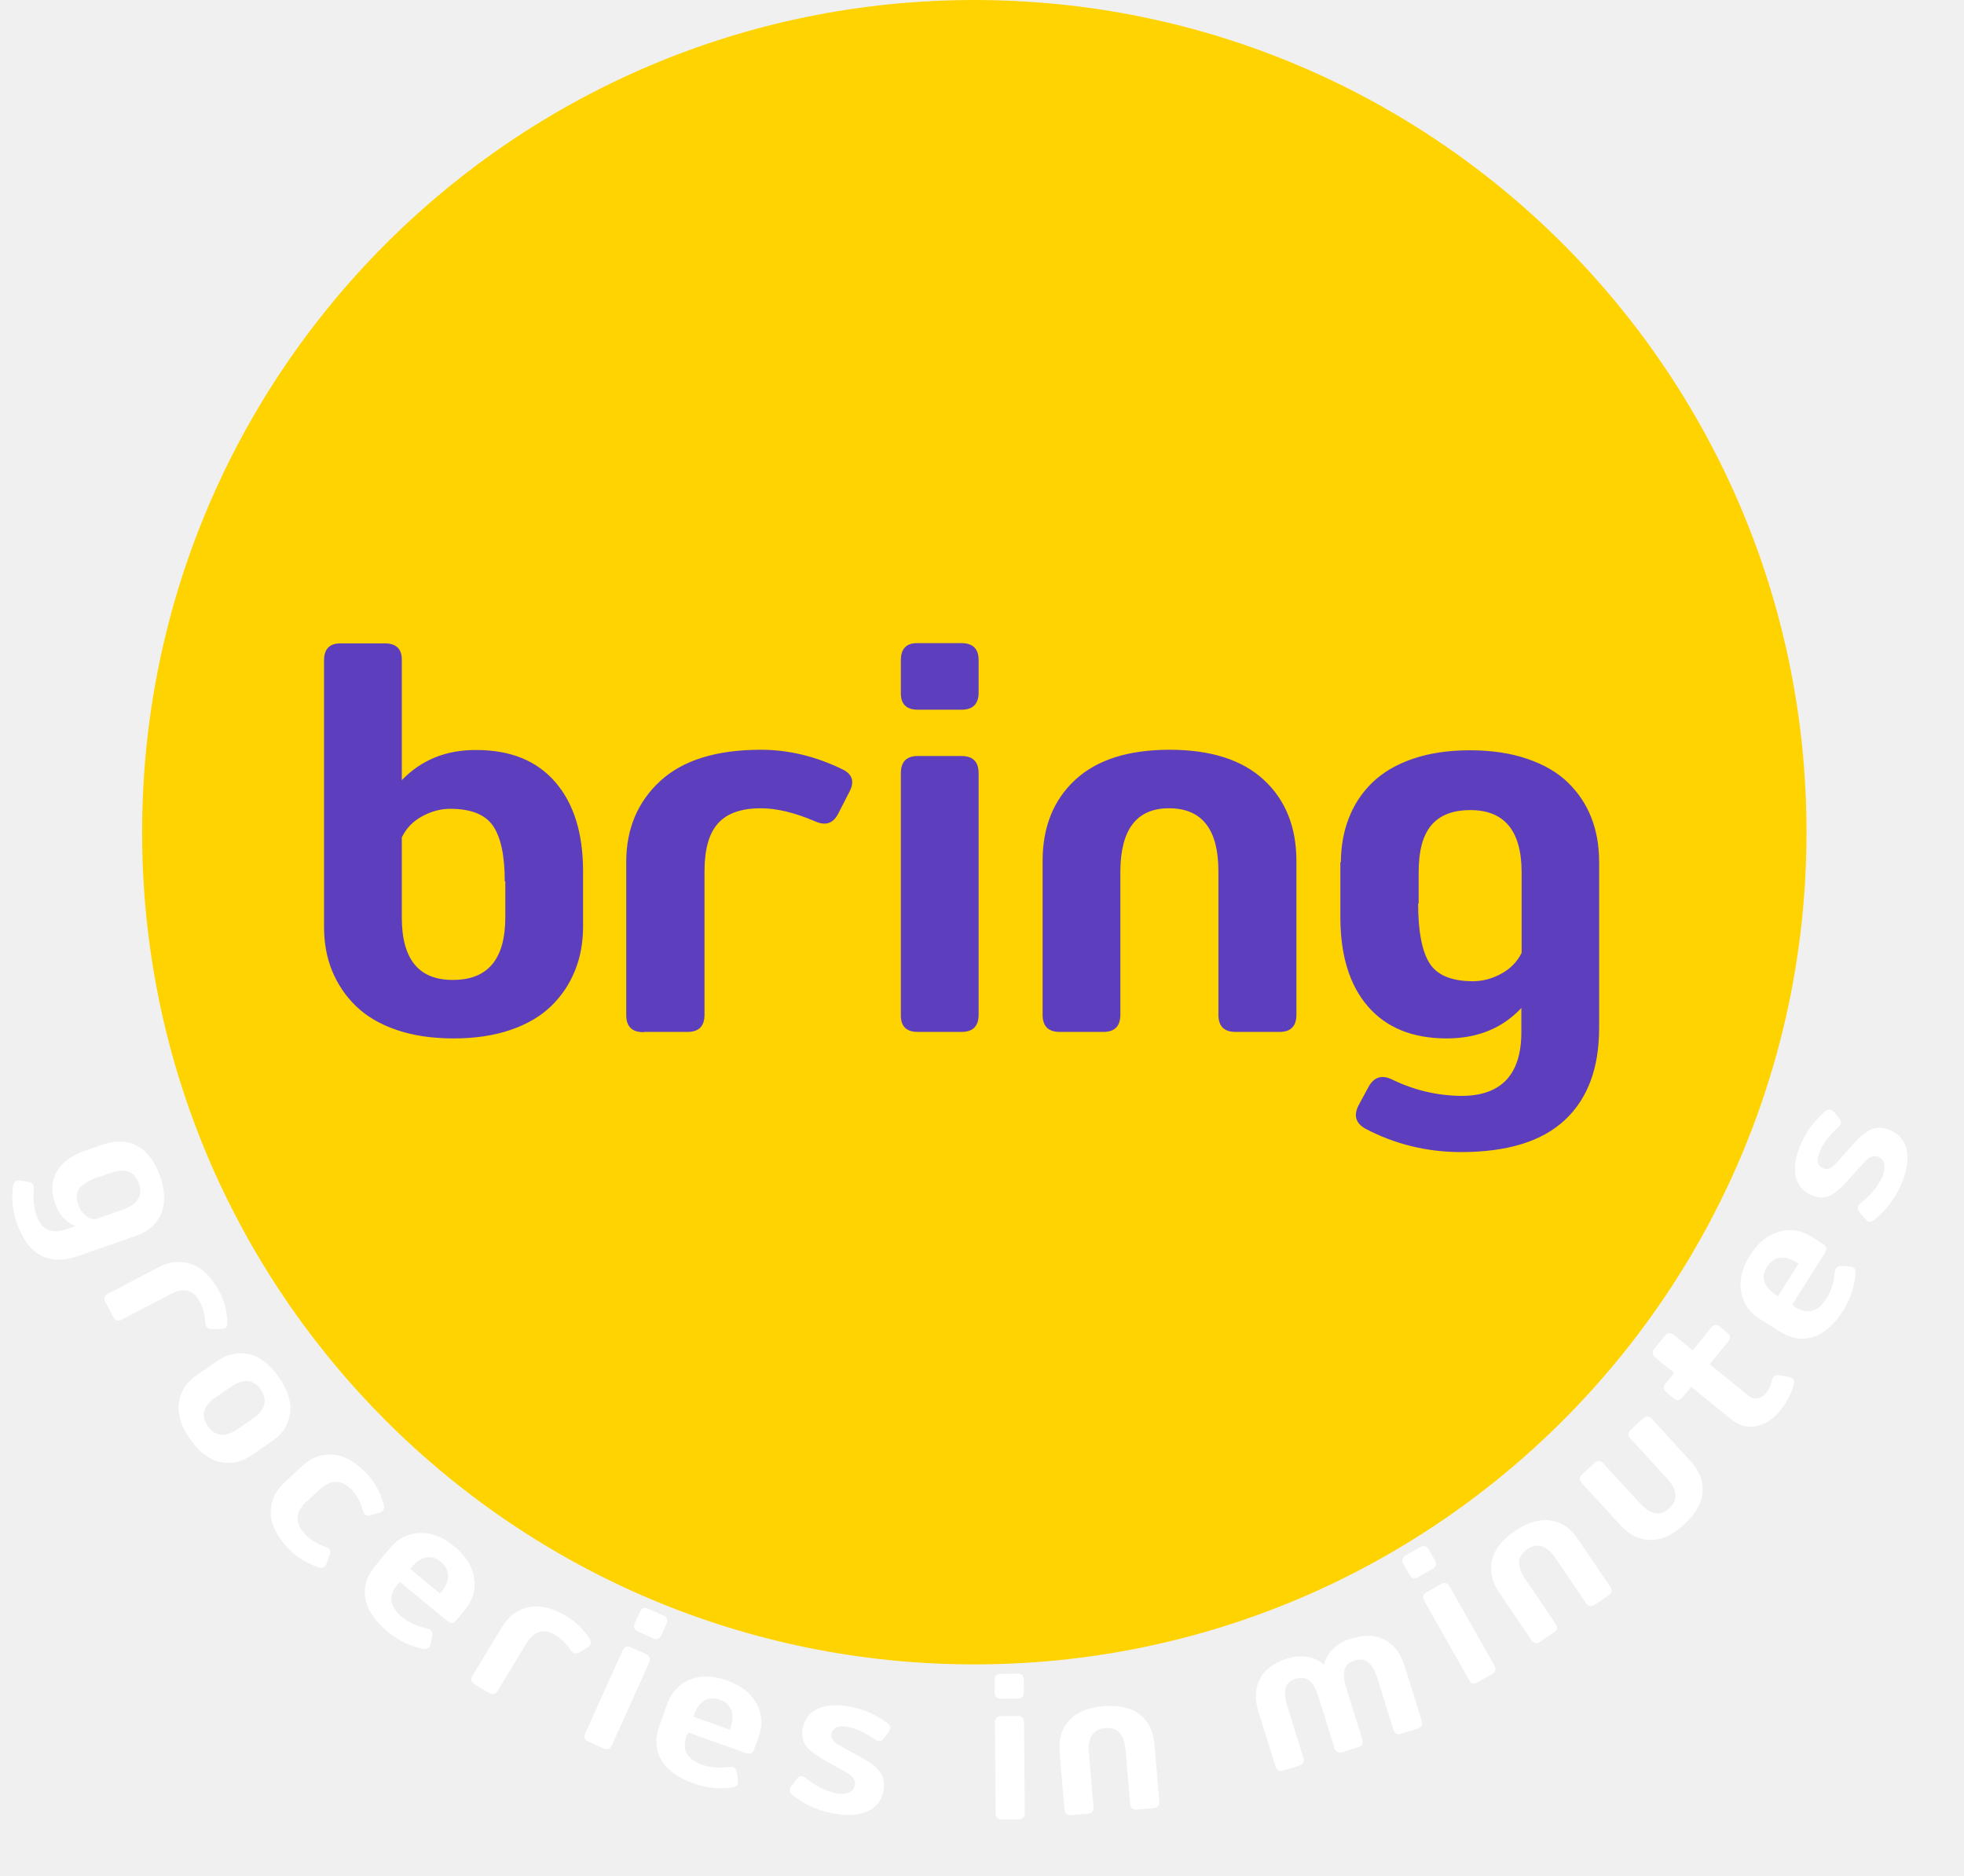
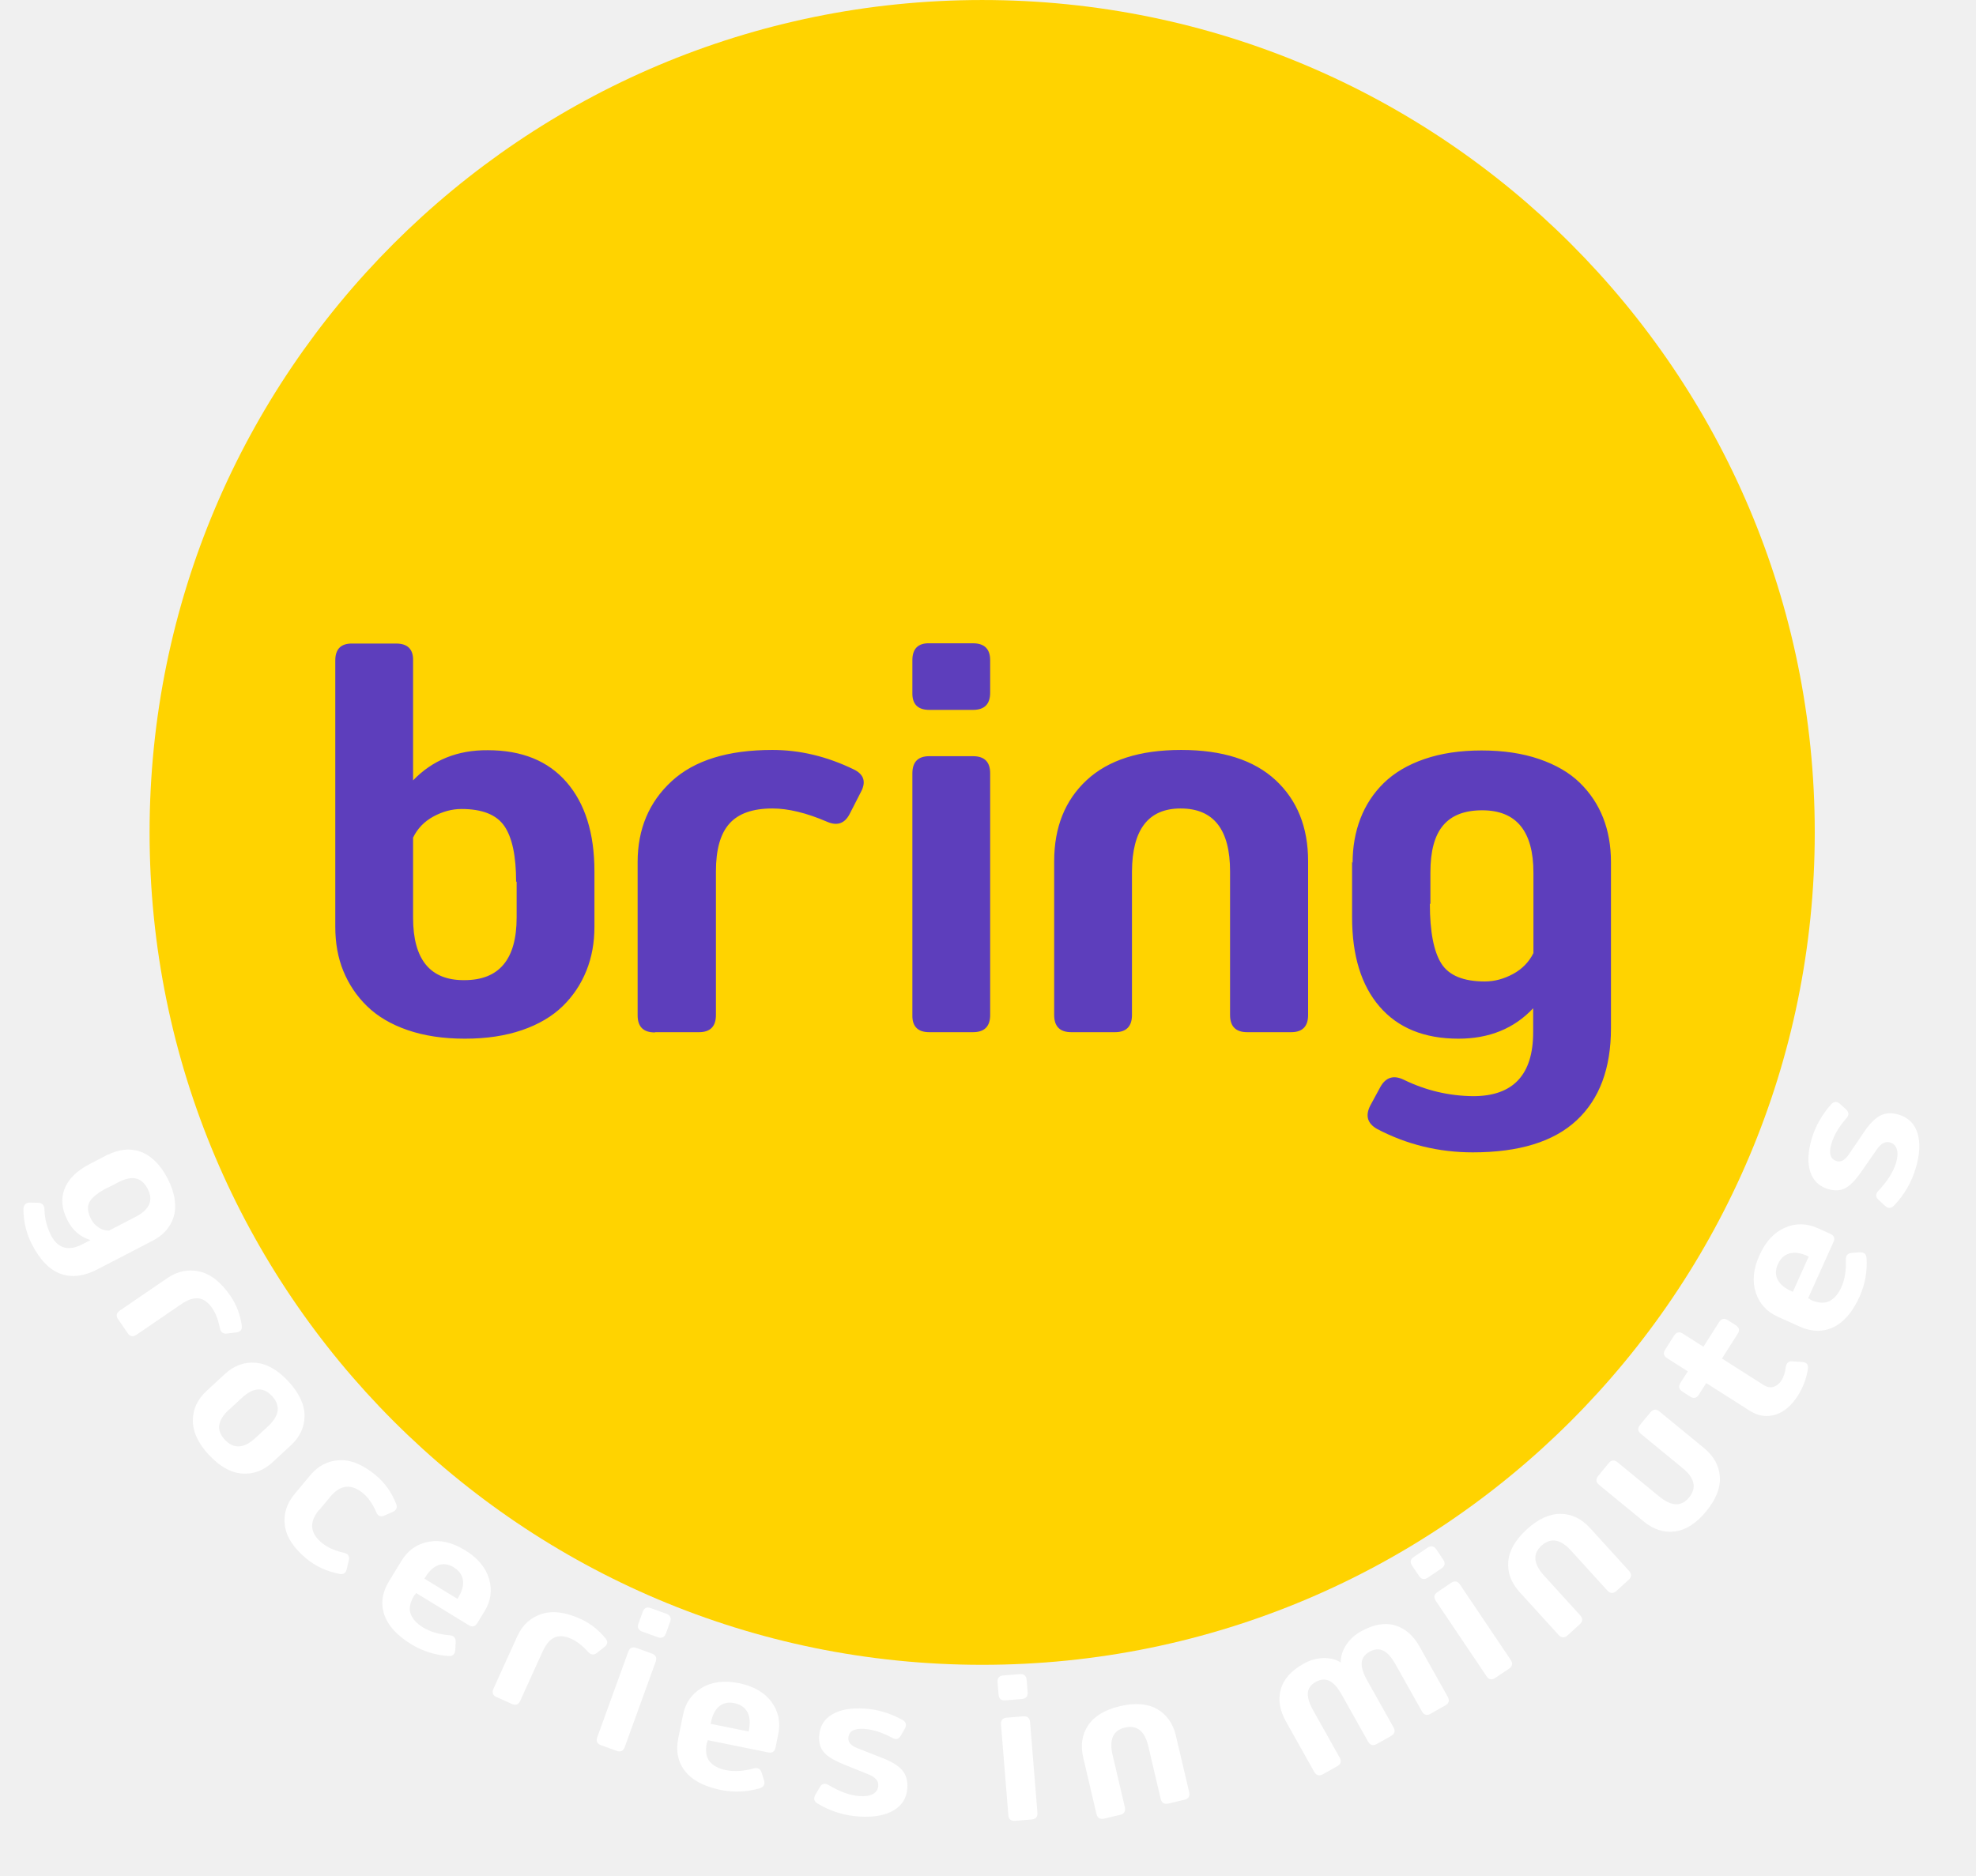
- <svg xmlns="http://www.w3.org/2000/svg" width="177" height="169" viewBox="0 0 177 169" fill="none">
-   <path d="M162.807 75C162.807 116.421 129.228 150 87.807 150C46.385 150 12.807 116.421 12.807 75C12.807 33.579 46.385 0 87.807 0C129.228 0 162.807 33.579 162.807 75Z" fill="#FFD300" />
-   <path d="M9.425 103.098L7.657 103.716C6.438 104.143 5.585 104.767 5.111 105.594C4.637 106.42 4.59 107.377 4.97 108.464C5.312 109.443 5.914 110.126 6.773 110.506L6.01 110.773C4.649 111.249 3.746 110.848 3.299 109.57C3.037 108.796 2.953 107.996 3.05 107.18C3.094 106.802 2.932 106.579 2.564 106.512L1.854 106.397C1.472 106.345 1.25 106.506 1.183 106.874C1.016 107.994 1.124 109.102 1.504 110.188C2.02 111.665 2.746 112.65 3.682 113.142C4.617 113.634 5.724 113.657 7.002 113.21L12.303 111.356C12.818 111.176 13.261 110.928 13.627 110.614C13.992 110.3 14.278 109.92 14.485 109.475C14.693 109.03 14.791 108.512 14.788 107.917C14.785 107.322 14.661 106.676 14.42 105.988C14.18 105.299 13.876 104.726 13.508 104.258C13.14 103.791 12.732 103.45 12.292 103.231C11.853 103.012 11.384 102.897 10.895 102.882C10.405 102.867 9.903 102.949 9.397 103.126L9.425 103.098ZM8.962 106.062L9.958 105.714C10.638 105.476 11.182 105.435 11.602 105.596C12.021 105.756 12.324 106.116 12.518 106.672C12.898 107.759 12.426 108.538 11.098 109.002L8.535 109.899C8.203 109.857 7.904 109.719 7.645 109.484C7.386 109.249 7.198 108.979 7.088 108.664C6.85 107.984 6.878 107.452 7.176 107.078C7.473 106.704 8.06 106.359 8.948 106.049L8.962 106.062Z" fill="white" />
-   <path d="M9.517 117.381L10.202 118.689C10.377 119.024 10.638 119.106 10.98 118.926L15.279 116.678C15.934 116.336 16.478 116.22 16.924 116.333C17.37 116.447 17.743 116.798 18.048 117.382C18.297 117.857 18.449 118.472 18.506 119.225C18.533 119.598 18.729 119.783 19.094 119.781L19.924 119.773C20.313 119.778 20.502 119.59 20.491 119.209C20.461 118.203 20.232 117.291 19.8 116.466C19.104 115.134 18.267 114.292 17.289 113.94C16.312 113.589 15.323 113.67 14.334 114.187L9.746 116.586C9.404 116.766 9.322 117.027 9.501 117.369L9.517 117.381Z" fill="white" />
-   <path d="M17.122 129.674C17.929 130.846 18.832 131.537 19.828 131.758C20.823 131.979 21.778 131.77 22.698 131.136L24.536 129.87C25.455 129.236 25.991 128.419 26.139 127.41C26.287 126.401 25.951 125.309 25.143 124.136C24.335 122.964 23.427 122.266 22.432 122.044C21.436 121.823 20.481 122.033 19.562 122.666L17.724 123.933C16.805 124.566 16.268 125.384 16.12 126.393C15.973 127.402 16.297 128.492 17.104 129.664L17.122 129.674ZM19.492 125.895L20.766 125.017C21.926 124.207 22.836 124.274 23.49 125.222C24.158 126.192 23.906 127.081 22.74 127.883L21.467 128.761C20.301 129.564 19.388 129.478 18.72 128.508C18.06 127.565 18.314 126.696 19.48 125.893L19.492 125.895Z" fill="white" />
-   <path d="M27.672 135.297L28.779 134.268C29.822 133.286 30.816 133.31 31.768 134.333C32.175 134.771 32.488 135.379 32.715 136.152C32.813 136.529 33.045 136.662 33.416 136.557L34.189 136.33C34.553 136.219 34.686 135.988 34.587 135.636C34.309 134.55 33.814 133.63 33.108 132.87C32.085 131.77 31.055 131.179 30.02 131.098C28.984 131.017 28.051 131.356 27.234 132.116L25.631 133.606C24.807 134.372 24.395 135.271 24.401 136.31C24.407 137.349 24.921 138.419 25.945 139.519C26.687 140.305 27.611 140.886 28.711 141.255C29.055 141.38 29.296 141.264 29.433 140.909L29.715 140.154C29.846 139.792 29.731 139.551 29.362 139.426C28.558 139.129 27.938 138.746 27.501 138.276C26.549 137.265 26.598 136.272 27.647 135.296L27.672 135.297Z" fill="white" />
-   <path d="M35.905 142.736L36.045 142.567L40.319 146.101C40.605 146.348 40.877 146.323 41.124 146.025L41.913 145.069C42.614 144.223 42.886 143.273 42.73 142.22C42.574 141.168 41.978 140.219 40.942 139.362C39.905 138.505 38.856 138.105 37.8 138.156C36.743 138.206 35.861 138.651 35.161 139.498L33.789 141.158C33.033 142.072 32.744 143.042 32.929 144.073C33.115 145.105 33.797 146.114 34.982 147.094C35.909 147.849 36.962 148.354 38.147 148.604C38.515 148.669 38.737 148.511 38.814 148.129L38.948 147.442C39.013 147.074 38.861 146.845 38.484 146.762C37.546 146.545 36.795 146.198 36.233 145.733C35.698 145.29 35.386 144.827 35.289 144.337C35.193 143.846 35.391 143.303 35.884 142.707L35.905 142.736ZM39.659 143.616L36.97 141.393L37.021 141.332C37.468 140.778 37.924 140.46 38.39 140.366C38.855 140.272 39.298 140.398 39.725 140.751C40.152 141.104 40.371 141.514 40.386 141.993C40.4 142.472 40.18 142.986 39.727 143.535L39.659 143.616Z" fill="white" />
-   <path d="M42.804 151.808L44.067 152.573C44.39 152.769 44.656 152.704 44.856 152.373L47.37 148.223C47.752 147.592 48.158 147.211 48.598 147.077C49.039 146.943 49.539 147.051 50.103 147.392C50.561 147.67 51.01 148.116 51.449 148.732C51.665 149.037 51.928 149.094 52.24 148.902L52.946 148.467C53.281 148.269 53.345 148.01 53.139 147.69C52.592 146.845 51.924 146.183 51.127 145.701C49.842 144.922 48.69 144.635 47.672 144.84C46.653 145.046 45.849 145.627 45.271 146.582L42.589 151.01C42.388 151.34 42.453 151.606 42.784 151.806L42.804 151.808Z" fill="white" />
-   <path d="M57.669 145.272L57.219 146.274C57.052 146.623 57.15 146.879 57.502 147.037L58.849 147.643C59.202 147.802 59.457 147.704 59.616 147.352L60.066 146.35C60.221 146.005 60.124 145.749 59.772 145.591L58.425 144.985C58.084 144.822 57.828 144.919 57.669 145.272ZM56.102 148.759L52.754 156.206C52.587 156.555 52.684 156.811 53.037 156.969L54.383 157.575C54.736 157.734 54.992 157.636 55.15 157.284L58.499 149.837C58.657 149.484 58.56 149.228 58.207 149.07L56.861 148.464C56.516 148.309 56.26 148.406 56.102 148.759Z" fill="white" />
-   <path d="M61.94 156.335L62.014 156.129L67.235 157.999C67.588 158.134 67.835 158.018 67.965 157.653L68.383 156.487C68.754 155.453 68.686 154.467 68.182 153.53C67.677 152.593 66.794 151.903 65.528 151.45C64.263 150.997 63.14 150.977 62.163 151.384C61.187 151.79 60.509 152.509 60.139 153.543L59.413 155.57C59.013 156.687 59.071 157.698 59.596 158.605C60.12 159.512 61.105 160.228 62.553 160.747C63.681 161.142 64.844 161.259 66.043 161.091C66.411 161.027 66.566 160.803 66.508 160.418L66.401 159.726C66.337 159.358 66.116 159.194 65.734 159.244C64.778 159.359 63.953 159.288 63.267 159.042C62.613 158.808 62.162 158.478 61.904 158.05C61.647 157.622 61.648 157.043 61.909 156.315L61.94 156.335ZM65.769 155.887L62.484 154.71L62.511 154.636C62.743 153.962 63.064 153.508 63.47 153.261C63.876 153.015 64.335 152.983 64.856 153.17C65.378 153.356 65.724 153.667 65.9 154.113C66.077 154.559 66.045 155.117 65.805 155.787L65.769 155.887Z" fill="white" />
-   <path d="M77.774 158.474L75.642 157.298C75.352 157.133 75.152 156.968 75.041 156.802C74.931 156.637 74.894 156.46 74.934 156.261C75.052 155.666 75.558 155.462 76.455 155.641C77.214 155.791 78.017 156.166 78.856 156.772C79.16 157.002 79.427 156.966 79.657 156.662L80.082 156.101C80.315 155.789 80.278 155.522 79.983 155.293C78.958 154.543 77.88 154.06 76.751 153.835C75.535 153.594 74.541 153.638 73.767 153.969C72.994 154.299 72.519 154.885 72.349 155.739C72.235 156.316 72.306 156.815 72.563 157.233C72.821 157.652 73.376 158.102 74.239 158.587L76.333 159.774C76.888 160.091 77.128 160.461 77.044 160.883C76.979 161.211 76.792 161.433 76.48 161.56C76.168 161.686 75.763 161.695 75.272 161.597C74.436 161.431 73.549 160.977 72.619 160.246C72.31 159.996 72.036 160.023 71.805 160.326L71.322 160.956C71.091 161.26 71.119 161.525 71.412 161.763C72.456 162.597 73.638 163.146 74.965 163.409C76.233 163.661 77.281 163.618 78.111 163.273C78.941 162.927 79.44 162.309 79.617 161.421C79.742 160.792 79.662 160.247 79.375 159.796C79.088 159.345 78.55 158.897 77.75 158.461L77.774 158.474Z" fill="white" />
-   <path d="M89.635 151.42L89.643 152.519C89.638 152.905 89.832 153.097 90.219 153.094L91.696 153.083C92.082 153.08 92.274 152.885 92.271 152.498L92.263 151.4C92.26 151.022 92.065 150.83 91.678 150.833L90.202 150.844C89.824 150.838 89.632 151.033 89.635 151.42ZM89.665 155.243L89.728 163.408C89.722 163.795 89.917 163.987 90.303 163.984L91.78 163.972C92.166 163.969 92.358 163.774 92.355 163.388L92.292 155.223C92.289 154.836 92.094 154.644 91.708 154.647L90.231 154.659C89.853 154.662 89.662 154.856 89.665 155.243Z" fill="white" />
-   <path d="M102.487 163.078L103.958 162.952C104.335 162.92 104.511 162.711 104.478 162.326L104.038 157.15C103.941 156.003 103.495 155.124 102.711 154.511C101.927 153.899 100.838 153.647 99.446 153.766C98.053 153.884 97.023 154.316 96.353 155.052C95.684 155.788 95.393 156.73 95.491 157.877L95.931 163.053C95.964 163.438 96.173 163.615 96.558 163.582L98.029 163.457C98.406 163.425 98.582 163.216 98.55 162.83L98.138 157.996C98.027 156.585 98.51 155.83 99.596 155.738C100.708 155.643 101.32 156.305 101.44 157.715L101.851 162.549C101.884 162.935 102.093 163.111 102.478 163.078L102.487 163.078Z" fill="white" />
-   <path d="M126.339 156.229L127.74 155.792C128.109 155.677 128.236 155.435 128.121 155.065L126.574 150.107C126.231 149.008 125.64 148.235 124.8 147.788C123.961 147.341 122.928 147.304 121.703 147.686C121.073 147.883 120.545 148.195 120.125 148.621C119.706 149.046 119.441 149.525 119.336 150.045C118.954 149.677 118.467 149.442 117.871 149.333C117.275 149.225 116.663 149.268 116.034 149.465C114.809 149.847 113.98 150.465 113.544 151.31C113.107 152.155 113.061 153.127 113.404 154.226L114.951 159.185C115.067 159.554 115.309 159.681 115.678 159.565L117.087 159.126C117.448 159.013 117.575 158.771 117.46 158.402L116.015 153.77C115.8 153.082 115.749 152.537 115.863 152.133C115.976 151.729 116.276 151.451 116.763 151.3C117.258 151.145 117.671 151.2 118.002 151.465C118.333 151.73 118.602 152.208 118.817 152.896L120.262 157.527C120.377 157.896 120.62 158.023 120.989 157.908L122.398 157.468C122.759 157.356 122.886 157.113 122.771 156.744L121.326 152.113C121.111 151.425 121.06 150.879 121.174 150.476C121.287 150.072 121.587 149.794 122.074 149.642C122.569 149.488 122.982 149.543 123.313 149.808C123.644 150.073 123.913 150.551 124.128 151.239L125.573 155.87C125.688 156.239 125.93 156.366 126.3 156.251L126.339 156.229Z" fill="white" />
-   <path d="M126.478 140.952L127.02 141.908C127.203 142.249 127.466 142.322 127.803 142.132L129.087 141.404C129.424 141.214 129.497 140.95 129.306 140.613L128.765 139.657C128.579 139.329 128.315 139.256 127.979 139.446L126.694 140.174C126.361 140.352 126.288 140.616 126.478 140.952ZM128.362 144.279L132.385 151.385C132.568 151.725 132.831 151.798 133.168 151.608L134.453 150.88C134.789 150.69 134.862 150.426 134.672 150.09L130.649 142.984C130.458 142.648 130.195 142.575 129.858 142.765L128.573 143.493C128.244 143.679 128.171 143.943 128.362 144.279Z" fill="white" />
-   <path d="M143.738 144.613L144.96 143.784C145.273 143.572 145.325 143.304 145.108 142.984L142.192 138.685C141.546 137.732 140.727 137.183 139.743 137.032C138.76 136.882 137.687 137.195 136.531 137.979C135.374 138.764 134.687 139.644 134.463 140.614C134.239 141.583 134.446 142.547 135.093 143.5L138.008 147.799C138.225 148.119 138.494 148.17 138.814 147.953L140.036 147.124C140.349 146.912 140.4 146.644 140.183 146.324L137.46 142.309C136.673 141.133 136.724 140.238 137.626 139.626C138.55 138.999 139.408 139.278 140.202 140.449L142.925 144.464C143.143 144.784 143.411 144.835 143.731 144.618L143.738 144.613Z" fill="white" />
-   <path d="M148.075 127.841L146.986 128.839C146.701 129.1 146.689 129.373 146.95 129.658L150.222 133.229C151.184 134.278 151.257 135.177 150.434 135.931C149.63 136.68 148.747 136.523 147.779 135.467L144.508 131.897C144.253 131.606 143.98 131.594 143.694 131.855L142.606 132.853C142.321 133.114 142.309 133.387 142.57 133.672L146.068 137.489C146.845 138.338 147.735 138.775 148.736 138.787C149.737 138.8 150.752 138.334 151.782 137.39C152.813 136.446 153.365 135.475 153.44 134.476C153.515 133.478 153.163 132.561 152.385 131.712L148.887 127.895C148.633 127.604 148.359 127.592 148.074 127.854L148.075 127.841Z" fill="white" />
-   <path d="M150.192 125.491L150.833 126.013C151.12 126.258 151.392 126.231 151.637 125.931L152.414 124.977L156.005 127.902C156.707 128.474 157.465 128.684 158.268 128.533C159.071 128.382 159.814 127.888 160.497 127.05C161.045 126.363 161.436 125.604 161.663 124.769C161.763 124.397 161.615 124.174 161.213 124.097L160.379 123.938C160.021 123.862 159.793 124.017 159.694 124.389C159.58 124.863 159.407 125.243 159.173 125.529C158.951 125.802 158.693 125.966 158.399 126.021C158.105 126.076 157.808 125.981 157.515 125.743L154.08 122.945L155.74 120.907C155.986 120.62 155.958 120.348 155.658 120.104L155.017 119.582C154.723 119.331 154.451 119.359 154.207 119.658L152.547 121.696L150.844 120.308C150.551 120.069 150.278 120.097 150.034 120.397L149.102 121.542C148.856 121.829 148.884 122.101 149.184 122.346L150.887 123.733L150.11 124.687C149.871 124.98 149.899 125.252 150.199 125.497L150.192 125.491Z" fill="white" />
-   <path d="M161.7 117.709L161.514 117.591L164.474 112.901C164.683 112.587 164.623 112.32 164.296 112.113L163.248 111.452C162.319 110.866 161.342 110.717 160.318 111.006C159.294 111.295 158.429 112.007 157.711 113.144C156.993 114.281 156.731 115.373 156.915 116.414C157.1 117.456 157.654 118.273 158.583 118.86L160.404 120.009C161.408 120.642 162.407 120.805 163.406 120.49C164.405 120.175 165.319 119.369 166.14 118.068C166.77 117.053 167.137 115.944 167.234 114.737C167.251 114.363 167.066 114.163 166.678 114.136L165.979 114.09C165.606 114.073 165.398 114.254 165.364 114.637C165.268 115.596 165.02 116.384 164.63 117.001C164.26 117.589 163.84 117.958 163.366 118.116C162.892 118.274 162.328 118.147 161.674 117.734L161.7 117.709ZM162.094 113.873L160.232 116.824L160.165 116.781C159.558 116.409 159.185 115.996 159.032 115.547C158.879 115.097 158.948 114.642 159.244 114.173C159.539 113.705 159.918 113.435 160.391 113.36C160.865 113.284 161.403 113.437 162.005 113.817L162.094 113.873Z" fill="white" />
-   <path d="M167.099 103.018L165.481 104.838C165.256 105.084 165.05 105.242 164.865 105.314C164.679 105.385 164.498 105.381 164.313 105.299C163.759 105.052 163.672 104.513 164.044 103.678C164.358 102.972 164.901 102.271 165.677 101.587C165.969 101.341 165.992 101.073 165.747 100.781L165.294 100.242C165.041 99.947 164.772 99.924 164.484 100.161C163.526 100.995 162.817 101.939 162.349 102.991C161.845 104.123 161.668 105.103 161.819 105.93C161.971 106.758 162.438 107.351 163.233 107.704C163.771 107.944 164.272 107.984 164.737 107.826C165.202 107.667 165.765 107.225 166.428 106.491L168.048 104.71C168.479 104.239 168.894 104.086 169.287 104.261C169.592 104.397 169.768 104.629 169.822 104.961C169.876 105.293 169.796 105.69 169.592 106.148C169.245 106.927 168.607 107.691 167.688 108.437C167.377 108.683 167.342 108.956 167.587 109.248L168.094 109.859C168.34 110.151 168.605 110.182 168.901 109.948C169.946 109.115 170.741 108.083 171.292 106.847C171.817 105.667 172.007 104.635 171.853 103.749C171.699 102.863 171.207 102.239 170.38 101.871C169.794 101.61 169.245 101.568 168.741 101.748C168.238 101.928 167.683 102.354 167.08 103.038L167.099 103.018Z" fill="white" />
-   <path d="M52.547 83.484V78.516C52.547 75.07 51.703 72.398 50.039 70.477C48.375 68.555 46.008 67.594 42.938 67.594C40.219 67.57 37.969 68.484 36.211 70.312V59.508C36.234 58.5 35.719 57.984 34.688 57.984H30.75C29.719 57.961 29.203 58.477 29.203 59.508V83.508C29.203 84.961 29.438 86.297 29.93 87.492C30.422 88.688 31.125 89.742 32.062 90.656C33 91.57 34.219 92.297 35.719 92.812C37.219 93.328 38.93 93.586 40.875 93.586C42.82 93.586 44.531 93.328 46.031 92.812C47.531 92.297 48.75 91.57 49.688 90.656C50.625 89.742 51.328 88.688 51.82 87.469C52.312 86.25 52.547 84.938 52.547 83.508V83.484ZM45.539 79.43V82.664C45.539 86.438 43.969 88.312 40.828 88.312C37.758 88.336 36.211 86.461 36.211 82.688V75.469C36.609 74.648 37.219 74.016 38.039 73.57C38.859 73.125 39.703 72.891 40.57 72.891C42.445 72.891 43.734 73.406 44.438 74.438C45.141 75.469 45.492 77.133 45.492 79.453L45.539 79.43ZM58.031 93H61.969C62.977 93 63.492 92.484 63.492 91.453V78.516C63.492 76.547 63.891 75.117 64.711 74.203C65.531 73.289 66.82 72.844 68.578 72.844C70.008 72.844 71.648 73.242 73.5 74.039C74.414 74.438 75.094 74.203 75.539 73.336L76.547 71.367C77.039 70.453 76.828 69.773 75.914 69.328C73.5 68.156 71.062 67.57 68.578 67.57C64.57 67.57 61.547 68.508 59.508 70.383C57.469 72.258 56.438 74.695 56.438 77.672V91.477C56.438 92.508 56.953 93.023 57.984 93.023L58.031 93ZM81.188 59.484V62.414C81.164 63.445 81.68 63.961 82.711 63.961H86.648C87.68 63.961 88.195 63.445 88.195 62.414V59.484C88.195 58.477 87.68 57.961 86.648 57.961H82.711C81.703 57.938 81.188 58.453 81.188 59.484ZM81.188 69.68V91.453C81.164 92.484 81.68 93 82.711 93H86.648C87.68 93 88.195 92.484 88.195 91.453V69.68C88.195 68.648 87.68 68.133 86.648 68.133H82.711C81.703 68.133 81.188 68.648 81.188 69.68ZM111.375 93H115.312C116.32 93 116.836 92.484 116.836 91.453V77.602C116.836 74.531 115.852 72.094 113.906 70.289C111.961 68.484 109.125 67.57 105.398 67.57C101.672 67.57 98.836 68.484 96.891 70.289C94.945 72.094 93.961 74.531 93.961 77.602V91.453C93.961 92.484 94.477 93 95.508 93H99.445C100.453 93 100.969 92.484 100.969 91.453V78.516C100.992 74.742 102.445 72.844 105.352 72.844C108.328 72.844 109.805 74.742 109.805 78.516V91.453C109.805 92.484 110.32 93 111.352 93H111.375ZM120.797 77.648V82.641C120.797 86.086 121.617 88.781 123.281 90.703C124.945 92.625 127.312 93.586 130.383 93.586C133.148 93.586 135.398 92.672 137.109 90.844V93C137.109 96.844 135.305 98.766 131.695 98.766C129.516 98.742 127.43 98.25 125.461 97.289C124.547 96.844 123.844 97.055 123.352 97.922L122.438 99.609C121.969 100.523 122.18 101.227 123.047 101.719C125.719 103.125 128.602 103.828 131.672 103.828C135.844 103.828 138.961 102.867 141.023 100.945C143.086 99.023 144.117 96.258 144.117 92.648V77.672C144.117 76.219 143.883 74.883 143.414 73.688C142.945 72.492 142.242 71.438 141.305 70.523C140.367 69.609 139.148 68.906 137.648 68.391C136.148 67.875 134.414 67.617 132.469 67.617C130.523 67.617 128.812 67.875 127.312 68.391C125.812 68.906 124.594 69.633 123.656 70.547C122.719 71.461 122.016 72.539 121.547 73.758C121.078 74.977 120.844 76.312 120.844 77.742L120.797 77.648ZM127.852 81.422V78.609C127.852 76.688 128.227 75.281 129 74.367C129.773 73.453 130.945 73.008 132.516 73.008C135.586 73.008 137.133 74.883 137.133 78.633V85.875C136.734 86.672 136.125 87.305 135.305 87.75C134.484 88.195 133.641 88.43 132.75 88.43C130.828 88.43 129.516 87.891 128.836 86.812C128.156 85.734 127.805 83.953 127.805 81.445L127.852 81.422Z" fill="#5D3EBC" />
+ <svg xmlns="http://www.w3.org/2000/svg" width="178" height="169" viewBox="0 0 178 169" fill="none">
+   <path d="M163.475 75.001C163.475 116.422 129.897 150.001 88.475 150.001C47.054 150.001 13.475 116.422 13.475 75.001C13.475 33.58 47.054 0.001 88.475 0.001C129.897 0.001 163.475 33.58 163.475 75.001Z" fill="#FFD300" />
+   <path d="M9.738 104.02L8.076 104.882C6.929 105.476 6.173 106.215 5.821 107.1C5.468 107.986 5.556 108.94 6.086 109.962C6.564 110.883 7.256 111.474 8.16 111.728L7.442 112.1C6.163 112.764 5.211 112.495 4.588 111.293C4.22 110.563 4.024 109.784 4.004 108.962C3.995 108.581 3.803 108.384 3.429 108.369L2.71 108.356C2.325 108.358 2.127 108.55 2.113 108.923C2.106 110.055 2.369 111.137 2.899 112.159C3.619 113.548 4.477 114.42 5.472 114.775C6.468 115.13 7.567 114.996 8.769 114.373L13.755 111.788C14.239 111.538 14.643 111.229 14.96 110.867C15.277 110.504 15.507 110.088 15.649 109.618C15.792 109.148 15.816 108.621 15.729 108.033C15.641 107.445 15.428 106.823 15.092 106.175C14.756 105.527 14.375 105.002 13.945 104.592C13.514 104.181 13.062 103.901 12.596 103.747C12.13 103.592 11.649 103.544 11.163 103.598C10.676 103.653 10.191 103.805 9.715 104.052L9.738 104.02ZM9.699 107.02L10.636 106.535C11.275 106.203 11.808 106.085 12.246 106.185C12.684 106.285 13.034 106.598 13.306 107.121C13.835 108.143 13.478 108.982 12.23 109.629L9.818 110.879C9.484 110.884 9.169 110.79 8.879 110.594C8.589 110.397 8.365 110.157 8.212 109.86C7.88 109.22 7.833 108.69 8.074 108.278C8.316 107.866 8.848 107.441 9.683 107.009L9.699 107.02Z" fill="white" />
+   <path d="M10.665 118.896L11.498 120.114C11.712 120.426 11.98 120.477 12.3 120.259L16.305 117.521C16.914 117.104 17.441 116.925 17.898 116.985C18.354 117.046 18.765 117.351 19.137 117.895C19.439 118.338 19.663 118.93 19.808 119.672C19.879 120.039 20.095 120.2 20.458 120.154L21.28 120.049C21.668 120.008 21.833 119.799 21.778 119.422C21.63 118.427 21.295 117.548 20.77 116.779C19.921 115.538 18.991 114.801 17.979 114.566C16.967 114.332 15.994 114.528 15.073 115.158L10.799 118.08C10.48 118.298 10.43 118.567 10.648 118.886L10.665 118.896Z" fill="white" />
+   <path d="M18.827 131.088C19.793 132.134 20.785 132.69 21.802 132.768C22.819 132.846 23.734 132.503 24.554 131.746L26.195 130.232C27.015 129.475 27.43 128.589 27.433 127.569C27.437 126.549 26.949 125.516 25.983 124.47C25.018 123.424 24.02 122.861 23.003 122.783C21.986 122.705 21.071 123.048 20.251 123.805L18.61 125.319C17.79 126.077 17.375 126.962 17.372 127.982C17.368 129.002 17.843 130.034 18.809 131.081L18.827 131.088ZM20.639 127.012L21.775 125.962C22.809 124.996 23.72 124.933 24.501 125.779C25.299 126.644 25.176 127.56 24.136 128.52L22.999 129.569C21.96 130.529 21.044 130.573 20.245 129.708C19.457 128.868 19.586 127.971 20.626 127.011L20.639 127.012Z" fill="white" />
+   <path d="M28.777 136.029L29.744 134.868C30.655 133.761 31.644 133.659 32.718 134.553C33.177 134.936 33.565 135.499 33.888 136.237C34.033 136.599 34.28 136.701 34.634 136.55L35.373 136.227C35.72 136.071 35.823 135.824 35.68 135.488C35.266 134.446 34.658 133.596 33.862 132.932C32.707 131.971 31.611 131.515 30.573 131.566C29.536 131.617 28.653 132.072 27.939 132.929L26.538 134.611C25.818 135.475 25.524 136.419 25.661 137.449C25.799 138.479 26.445 139.474 27.6 140.436C28.436 141.122 29.426 141.58 30.564 141.807C30.921 141.887 31.145 141.742 31.236 141.372L31.42 140.587C31.505 140.212 31.359 139.988 30.978 139.91C30.143 139.718 29.479 139.416 28.986 139.006C27.913 138.124 27.835 137.132 28.752 136.032L28.777 136.029Z" fill="white" />
+   <path d="M37.368 143.72L37.483 143.532L42.216 146.423C42.534 146.628 42.8 146.563 43.001 146.233L43.647 145.176C44.22 144.238 44.354 143.259 44.05 142.24C43.746 141.22 43.022 140.365 41.874 139.664C40.727 138.964 39.631 138.717 38.593 138.917C37.554 139.116 36.745 139.683 36.172 140.62L35.05 142.458C34.431 143.471 34.283 144.472 34.613 145.466C34.943 146.461 35.762 147.363 37.074 148.164C38.099 148.78 39.213 149.131 40.421 149.21C40.795 149.222 40.992 149.033 41.014 148.645L41.049 147.945C41.061 147.572 40.877 147.367 40.493 147.338C39.534 147.257 38.741 147.02 38.119 146.64C37.526 146.278 37.151 145.863 36.986 145.392C36.821 144.92 36.94 144.354 37.343 143.694L37.368 143.72ZM41.21 144.058L38.232 142.239L38.273 142.171C38.637 141.559 39.044 141.18 39.491 141.02C39.938 140.861 40.395 140.923 40.867 141.212C41.34 141.501 41.616 141.875 41.698 142.348C41.78 142.82 41.636 143.36 41.265 143.968L41.21 144.058Z" fill="white" />
+   <path d="M44.762 152.917L46.106 153.528C46.45 153.684 46.706 153.588 46.866 153.236L48.872 148.818C49.178 148.146 49.535 147.72 49.957 147.535C50.379 147.35 50.888 147.398 51.488 147.67C51.976 147.892 52.475 148.282 52.983 148.842C53.234 149.119 53.502 149.145 53.789 148.918L54.438 148.402C54.748 148.166 54.781 147.901 54.538 147.607C53.896 146.833 53.154 146.255 52.306 145.87C50.937 145.248 49.76 145.1 48.773 145.424C47.786 145.748 47.056 146.42 46.594 147.437L44.454 152.15C44.294 152.502 44.39 152.758 44.742 152.918L44.762 152.917Z" fill="white" />
+   <path d="M57.894 145.236L57.52 146.269C57.38 146.629 57.495 146.877 57.859 147.009L59.247 147.512C59.611 147.644 59.858 147.528 59.99 147.164L60.365 146.131C60.493 145.776 60.377 145.528 60.014 145.397L58.626 144.894C58.273 144.757 58.026 144.872 57.894 145.236ZM56.591 148.83L53.809 156.507C53.669 156.867 53.785 157.115 54.148 157.247L55.537 157.75C55.9 157.882 56.148 157.766 56.28 157.402L59.062 149.726C59.194 149.362 59.078 149.115 58.714 148.983L57.326 148.48C56.971 148.351 56.723 148.467 56.591 148.83Z" fill="white" />
+   <path d="M63.711 157.005L63.755 156.789L69.19 157.891C69.559 157.974 69.787 157.823 69.863 157.444L70.109 156.23C70.328 155.153 70.12 154.187 69.486 153.332C68.852 152.477 67.88 151.922 66.562 151.655C65.244 151.388 64.13 151.529 63.222 152.072C62.314 152.614 61.746 153.423 61.528 154.5L61.1 156.61C60.865 157.773 61.067 158.765 61.717 159.587C62.366 160.409 63.444 160.977 64.951 161.282C66.125 161.511 67.292 161.461 68.454 161.122C68.81 161.006 68.931 160.762 68.818 160.389L68.613 159.72C68.497 159.364 68.254 159.234 67.883 159.339C66.953 159.59 66.128 159.638 65.413 159.493C64.732 159.355 64.238 159.093 63.922 158.706C63.606 158.319 63.525 157.747 63.678 156.989L63.711 157.005ZM67.436 156.011L64.017 155.318L64.032 155.24C64.165 154.541 64.418 154.045 64.784 153.743C65.151 153.44 65.601 153.343 66.143 153.453C66.686 153.563 67.073 153.821 67.312 154.237C67.55 154.653 67.599 155.21 67.457 155.907L67.436 156.011Z" fill="white" />
+   <path d="M79.525 158.411L77.258 157.522C76.949 157.396 76.729 157.258 76.598 157.109C76.467 156.959 76.407 156.788 76.421 156.586C76.46 155.981 76.936 155.713 77.848 155.773C78.62 155.824 79.466 156.091 80.376 156.582C80.707 156.771 80.967 156.7 81.156 156.369L81.504 155.758C81.694 155.418 81.623 155.158 81.301 154.969C80.187 154.359 79.055 154.02 77.907 153.945C76.67 153.864 75.69 154.037 74.966 154.465C74.242 154.893 73.847 155.537 73.79 156.405C73.752 156.992 73.887 157.477 74.197 157.858C74.507 158.24 75.116 158.615 76.034 158.983L78.265 159.887C78.857 160.129 79.143 160.465 79.115 160.894C79.093 161.228 78.936 161.473 78.643 161.638C78.35 161.804 77.95 161.866 77.45 161.833C76.599 161.777 75.661 161.443 74.644 160.839C74.305 160.631 74.037 160.693 73.848 161.024L73.451 161.711C73.261 162.043 73.324 162.302 73.645 162.499C74.789 163.191 76.032 163.581 77.382 163.67C78.672 163.754 79.705 163.576 80.483 163.125C81.262 162.674 81.676 161.996 81.735 161.093C81.778 160.453 81.627 159.923 81.284 159.513C80.941 159.103 80.349 158.729 79.499 158.401L79.525 158.411Z" fill="white" />
+   <path d="M89.862 151.576L89.951 152.671C89.974 153.057 90.182 153.234 90.567 153.203L92.039 153.083C92.424 153.052 92.602 152.844 92.57 152.458L92.481 151.363C92.451 150.987 92.242 150.809 91.857 150.841L90.385 150.96C90.008 150.982 89.831 151.19 89.862 151.576ZM90.171 155.387L90.832 163.525C90.855 163.911 91.063 164.088 91.448 164.057L92.92 163.937C93.305 163.906 93.483 163.698 93.451 163.312L92.791 155.174C92.759 154.788 92.551 154.611 92.166 154.643L90.694 154.762C90.317 154.793 90.14 155.001 90.171 155.387Z" fill="white" />
+   <path d="M105.257 162.498L106.695 162.16C107.063 162.074 107.207 161.842 107.119 161.465L105.932 156.408C105.669 155.287 105.101 154.482 104.236 153.989C103.372 153.497 102.258 153.406 100.897 153.725C99.537 154.045 98.58 154.621 98.024 155.447C97.469 156.272 97.318 157.246 97.581 158.367L98.767 163.424C98.856 163.801 99.088 163.945 99.465 163.857L100.902 163.519C101.27 163.433 101.414 163.201 101.326 162.824L100.218 158.101C99.903 156.721 100.271 155.904 101.332 155.655C102.419 155.4 103.12 155.966 103.444 157.344L104.552 162.067C104.64 162.444 104.872 162.588 105.249 162.5L105.257 162.498Z" fill="white" />
+   <path d="M128.909 154.383L130.188 153.664C130.526 153.475 130.6 153.212 130.41 152.875L127.868 148.345C127.304 147.341 126.566 146.707 125.652 146.444C124.738 146.181 123.72 146.36 122.601 146.988C122.026 147.31 121.574 147.726 121.251 148.229C120.929 148.732 120.769 149.255 120.775 149.786C120.325 149.505 119.799 149.377 119.194 149.394C118.589 149.411 117.999 149.581 117.424 149.904C116.305 150.532 115.622 151.308 115.371 152.225C115.12 153.142 115.276 154.103 115.839 155.107L118.382 159.636C118.571 159.974 118.834 160.048 119.172 159.858L120.459 159.136C120.789 158.951 120.863 158.687 120.673 158.35L118.299 154.119C117.946 153.491 117.783 152.967 117.81 152.549C117.838 152.131 118.073 151.797 118.518 151.547C118.97 151.293 119.386 151.262 119.765 151.452C120.144 151.642 120.506 152.054 120.859 152.683L123.233 156.913C123.423 157.25 123.686 157.324 124.023 157.135L125.311 156.412C125.64 156.227 125.714 155.964 125.525 155.627L123.15 151.396C122.797 150.768 122.635 150.244 122.662 149.826C122.689 149.408 122.925 149.074 123.369 148.824C123.822 148.57 124.237 148.539 124.616 148.729C124.995 148.919 125.357 149.331 125.71 149.959L128.085 154.19C128.274 154.527 128.537 154.601 128.875 154.412L128.909 154.383Z" fill="white" />
+   <path d="M127.208 141.072L127.821 141.983C128.03 142.309 128.298 142.361 128.619 142.146L129.844 141.321C130.165 141.105 130.217 140.837 130.001 140.516L129.388 139.605C129.177 139.291 128.909 139.239 128.588 139.454L127.363 140.279C127.044 140.483 126.992 140.751 127.208 141.072ZM129.342 144.244L133.901 151.018C134.109 151.344 134.378 151.396 134.698 151.18L135.923 150.356C136.244 150.14 136.297 149.871 136.081 149.551L131.522 142.777C131.307 142.456 131.038 142.403 130.717 142.619L129.492 143.443C129.179 143.654 129.126 143.923 129.342 144.244Z" fill="white" />
+   <path d="M145.615 143.338L146.708 142.344C146.987 142.09 147 141.817 146.74 141.531L143.244 137.689C142.47 136.837 141.581 136.409 140.586 136.399C139.591 136.39 138.574 136.852 137.54 137.792C136.507 138.733 135.951 139.702 135.866 140.693C135.782 141.685 136.124 142.609 136.899 143.461L140.394 147.303C140.655 147.589 140.928 147.602 141.214 147.342L142.306 146.348C142.586 146.094 142.599 145.821 142.338 145.535L139.074 141.946C138.128 140.894 138.052 140 138.858 139.267C139.684 138.516 140.572 138.67 141.525 139.716L144.789 143.305C145.05 143.591 145.323 143.604 145.609 143.344L145.615 143.338Z" fill="white" />
+   <path d="M148.677 127.241L147.74 128.382C147.495 128.681 147.522 128.953 147.821 129.198L151.564 132.271C152.665 133.174 152.864 134.054 152.156 134.916C151.466 135.771 150.57 135.741 149.462 134.832L145.719 131.76C145.425 131.508 145.153 131.534 144.908 131.833L143.971 132.975C143.726 133.274 143.753 133.546 144.052 133.791L148.053 137.075C148.943 137.806 149.885 138.113 150.878 137.984C151.871 137.855 152.81 137.25 153.697 136.17C154.583 135.09 154.993 134.05 154.926 133.051C154.859 132.052 154.381 131.194 153.491 130.463L149.489 127.179C149.196 126.927 148.924 126.954 148.678 127.253L148.677 127.241Z" fill="white" />
+   <path d="M151.551 125.385L152.248 125.829C152.562 126.039 152.829 125.98 153.037 125.654L153.698 124.615L157.605 127.102C158.369 127.588 159.147 127.708 159.927 127.464C160.707 127.221 161.387 126.643 161.967 125.731C162.432 124.985 162.732 124.186 162.86 123.33C162.915 122.948 162.742 122.745 162.335 122.715L161.487 122.655C161.123 122.621 160.915 122.801 160.86 123.183C160.802 123.667 160.674 124.064 160.476 124.376C160.287 124.672 160.05 124.865 159.764 124.954C159.478 125.043 159.172 124.984 158.853 124.781L155.116 122.403L156.526 120.186C156.737 119.872 156.677 119.605 156.351 119.397L155.654 118.954C155.333 118.739 155.066 118.798 154.858 119.124L153.447 121.341L151.593 120.162C151.275 119.959 151.008 120.018 150.8 120.345L150.007 121.59C149.797 121.905 149.856 122.171 150.183 122.379L152.037 123.559L151.376 124.597C151.173 124.916 151.232 125.183 151.559 125.39L151.551 125.385Z" fill="white" />
+   <path d="M163.079 117.066L162.878 116.976L165.153 111.918C165.316 111.577 165.218 111.321 164.866 111.163L163.736 110.655C162.733 110.204 161.746 110.194 160.772 110.623C159.798 111.053 159.042 111.879 158.49 113.105C157.939 114.331 157.831 115.449 158.16 116.455C158.488 117.46 159.152 118.192 160.154 118.642L162.118 119.525C163.2 120.012 164.212 120.033 165.157 119.581C166.102 119.129 166.894 118.204 167.525 116.801C168.007 115.707 168.216 114.558 168.142 113.349C168.107 112.977 167.896 112.805 167.507 112.832L166.809 112.885C166.437 112.92 166.257 113.128 166.276 113.512C166.316 114.475 166.18 115.291 165.881 115.956C165.597 116.589 165.232 117.013 164.785 117.236C164.338 117.459 163.762 117.412 163.056 117.095L163.079 117.066ZM162.932 113.213L161.501 116.396L161.429 116.363C160.776 116.079 160.348 115.723 160.134 115.299C159.92 114.875 159.925 114.415 160.152 113.91C160.379 113.405 160.716 113.084 161.174 112.943C161.633 112.803 162.187 112.878 162.836 113.17L162.932 113.213Z" fill="white" />
+   <path d="M167.918 101.989L166.552 104.005C166.362 104.278 166.179 104.463 166.004 104.558C165.829 104.653 165.649 104.673 165.455 104.615C164.874 104.443 164.717 103.921 164.976 103.044C165.195 102.302 165.642 101.536 166.321 100.756C166.578 100.475 166.566 100.205 166.285 99.948L165.765 99.474C165.475 99.214 165.206 99.226 164.951 99.499C164.111 100.451 163.532 101.481 163.205 102.585C162.854 103.773 162.808 104.768 163.066 105.568C163.324 106.368 163.865 106.895 164.7 107.141C165.264 107.308 165.767 107.283 166.207 107.065C166.647 106.846 167.147 106.334 167.709 105.52L169.081 103.542C169.447 103.018 169.837 102.813 170.25 102.935C170.571 103.029 170.775 103.237 170.873 103.559C170.97 103.881 170.942 104.285 170.8 104.765C170.558 105.583 170.026 106.424 169.213 107.284C168.936 107.569 168.937 107.844 169.218 108.101L169.801 108.64C170.083 108.897 170.35 108.894 170.613 108.623C171.539 107.66 172.193 106.533 172.577 105.235C172.943 103.996 172.996 102.949 172.727 102.09C172.458 101.232 171.889 100.679 171.021 100.422C170.405 100.24 169.856 100.27 169.38 100.515C168.905 100.759 168.41 101.254 167.902 102.012L167.918 101.989Z" fill="white" />
+   <path d="M53.547 83.484V78.516C53.547 75.07 52.703 72.398 51.039 70.477C49.375 68.555 47.008 67.594 43.938 67.594C41.219 67.57 38.969 68.484 37.211 70.312V59.508C37.234 58.5 36.719 57.984 35.688 57.984H31.75C30.719 57.961 30.203 58.477 30.203 59.508V83.508C30.203 84.961 30.438 86.297 30.93 87.492C31.422 88.688 32.125 89.742 33.062 90.656C34 91.57 35.219 92.297 36.719 92.812C38.219 93.328 39.93 93.586 41.875 93.586C43.82 93.586 45.531 93.328 47.031 92.812C48.531 92.297 49.75 91.57 50.688 90.656C51.625 89.742 52.328 88.688 52.82 87.469C53.312 86.25 53.547 84.938 53.547 83.508V83.484ZM46.539 79.43V82.664C46.539 86.438 44.969 88.312 41.828 88.312C38.758 88.336 37.211 86.461 37.211 82.688V75.469C37.609 74.648 38.219 74.016 39.039 73.57C39.859 73.125 40.703 72.891 41.57 72.891C43.445 72.891 44.734 73.406 45.438 74.438C46.141 75.469 46.492 77.133 46.492 79.453L46.539 79.43ZM59.031 93H62.969C63.977 93 64.492 92.484 64.492 91.453V78.516C64.492 76.547 64.891 75.117 65.711 74.203C66.531 73.289 67.82 72.844 69.578 72.844C71.008 72.844 72.648 73.242 74.5 74.039C75.414 74.438 76.094 74.203 76.539 73.336L77.547 71.367C78.039 70.453 77.828 69.773 76.914 69.328C74.5 68.156 72.062 67.57 69.578 67.57C65.57 67.57 62.547 68.508 60.508 70.383C58.469 72.258 57.438 74.695 57.438 77.672V91.477C57.438 92.508 57.953 93.023 58.984 93.023L59.031 93ZM82.188 59.484V62.414C82.164 63.445 82.68 63.961 83.711 63.961H87.648C88.68 63.961 89.195 63.445 89.195 62.414V59.484C89.195 58.477 88.68 57.961 87.648 57.961H83.711C82.703 57.938 82.188 58.453 82.188 59.484ZM82.188 69.68V91.453C82.164 92.484 82.68 93 83.711 93H87.648C88.68 93 89.195 92.484 89.195 91.453V69.68C89.195 68.648 88.68 68.133 87.648 68.133H83.711C82.703 68.133 82.188 68.648 82.188 69.68ZM112.375 93H116.312C117.32 93 117.836 92.484 117.836 91.453V77.602C117.836 74.531 116.852 72.094 114.906 70.289C112.961 68.484 110.125 67.57 106.398 67.57C102.672 67.57 99.836 68.484 97.891 70.289C95.945 72.094 94.961 74.531 94.961 77.602V91.453C94.961 92.484 95.477 93 96.508 93H100.445C101.453 93 101.969 92.484 101.969 91.453V78.516C101.992 74.742 103.445 72.844 106.352 72.844C109.328 72.844 110.805 74.742 110.805 78.516V91.453C110.805 92.484 111.32 93 112.352 93H112.375ZM121.797 77.648V82.641C121.797 86.086 122.617 88.781 124.281 90.703C125.945 92.625 128.312 93.586 131.383 93.586C134.148 93.586 136.398 92.672 138.109 90.844V93C138.109 96.844 136.305 98.766 132.695 98.766C130.516 98.742 128.43 98.25 126.461 97.289C125.547 96.844 124.844 97.055 124.352 97.922L123.438 99.609C122.969 100.523 123.18 101.227 124.047 101.719C126.719 103.125 129.602 103.828 132.672 103.828C136.844 103.828 139.961 102.867 142.023 100.945C144.086 99.023 145.117 96.258 145.117 92.648V77.672C145.117 76.219 144.883 74.883 144.414 73.688C143.945 72.492 143.242 71.438 142.305 70.523C141.367 69.609 140.148 68.906 138.648 68.391C137.148 67.875 135.414 67.617 133.469 67.617C131.523 67.617 129.812 67.875 128.312 68.391C126.812 68.906 125.594 69.633 124.656 70.547C123.719 71.461 123.016 72.539 122.547 73.758C122.078 74.977 121.844 76.312 121.844 77.742L121.797 77.648ZM128.852 81.422V78.609C128.852 76.688 129.227 75.281 130 74.367C130.773 73.453 131.945 73.008 133.516 73.008C136.586 73.008 138.133 74.883 138.133 78.633V85.875C137.734 86.672 137.125 87.305 136.305 87.75C135.484 88.195 134.641 88.43 133.75 88.43C131.828 88.43 130.516 87.891 129.836 86.812C129.156 85.734 128.805 83.953 128.805 81.445L128.852 81.422Z" fill="#5D3EBC" />
</svg>
